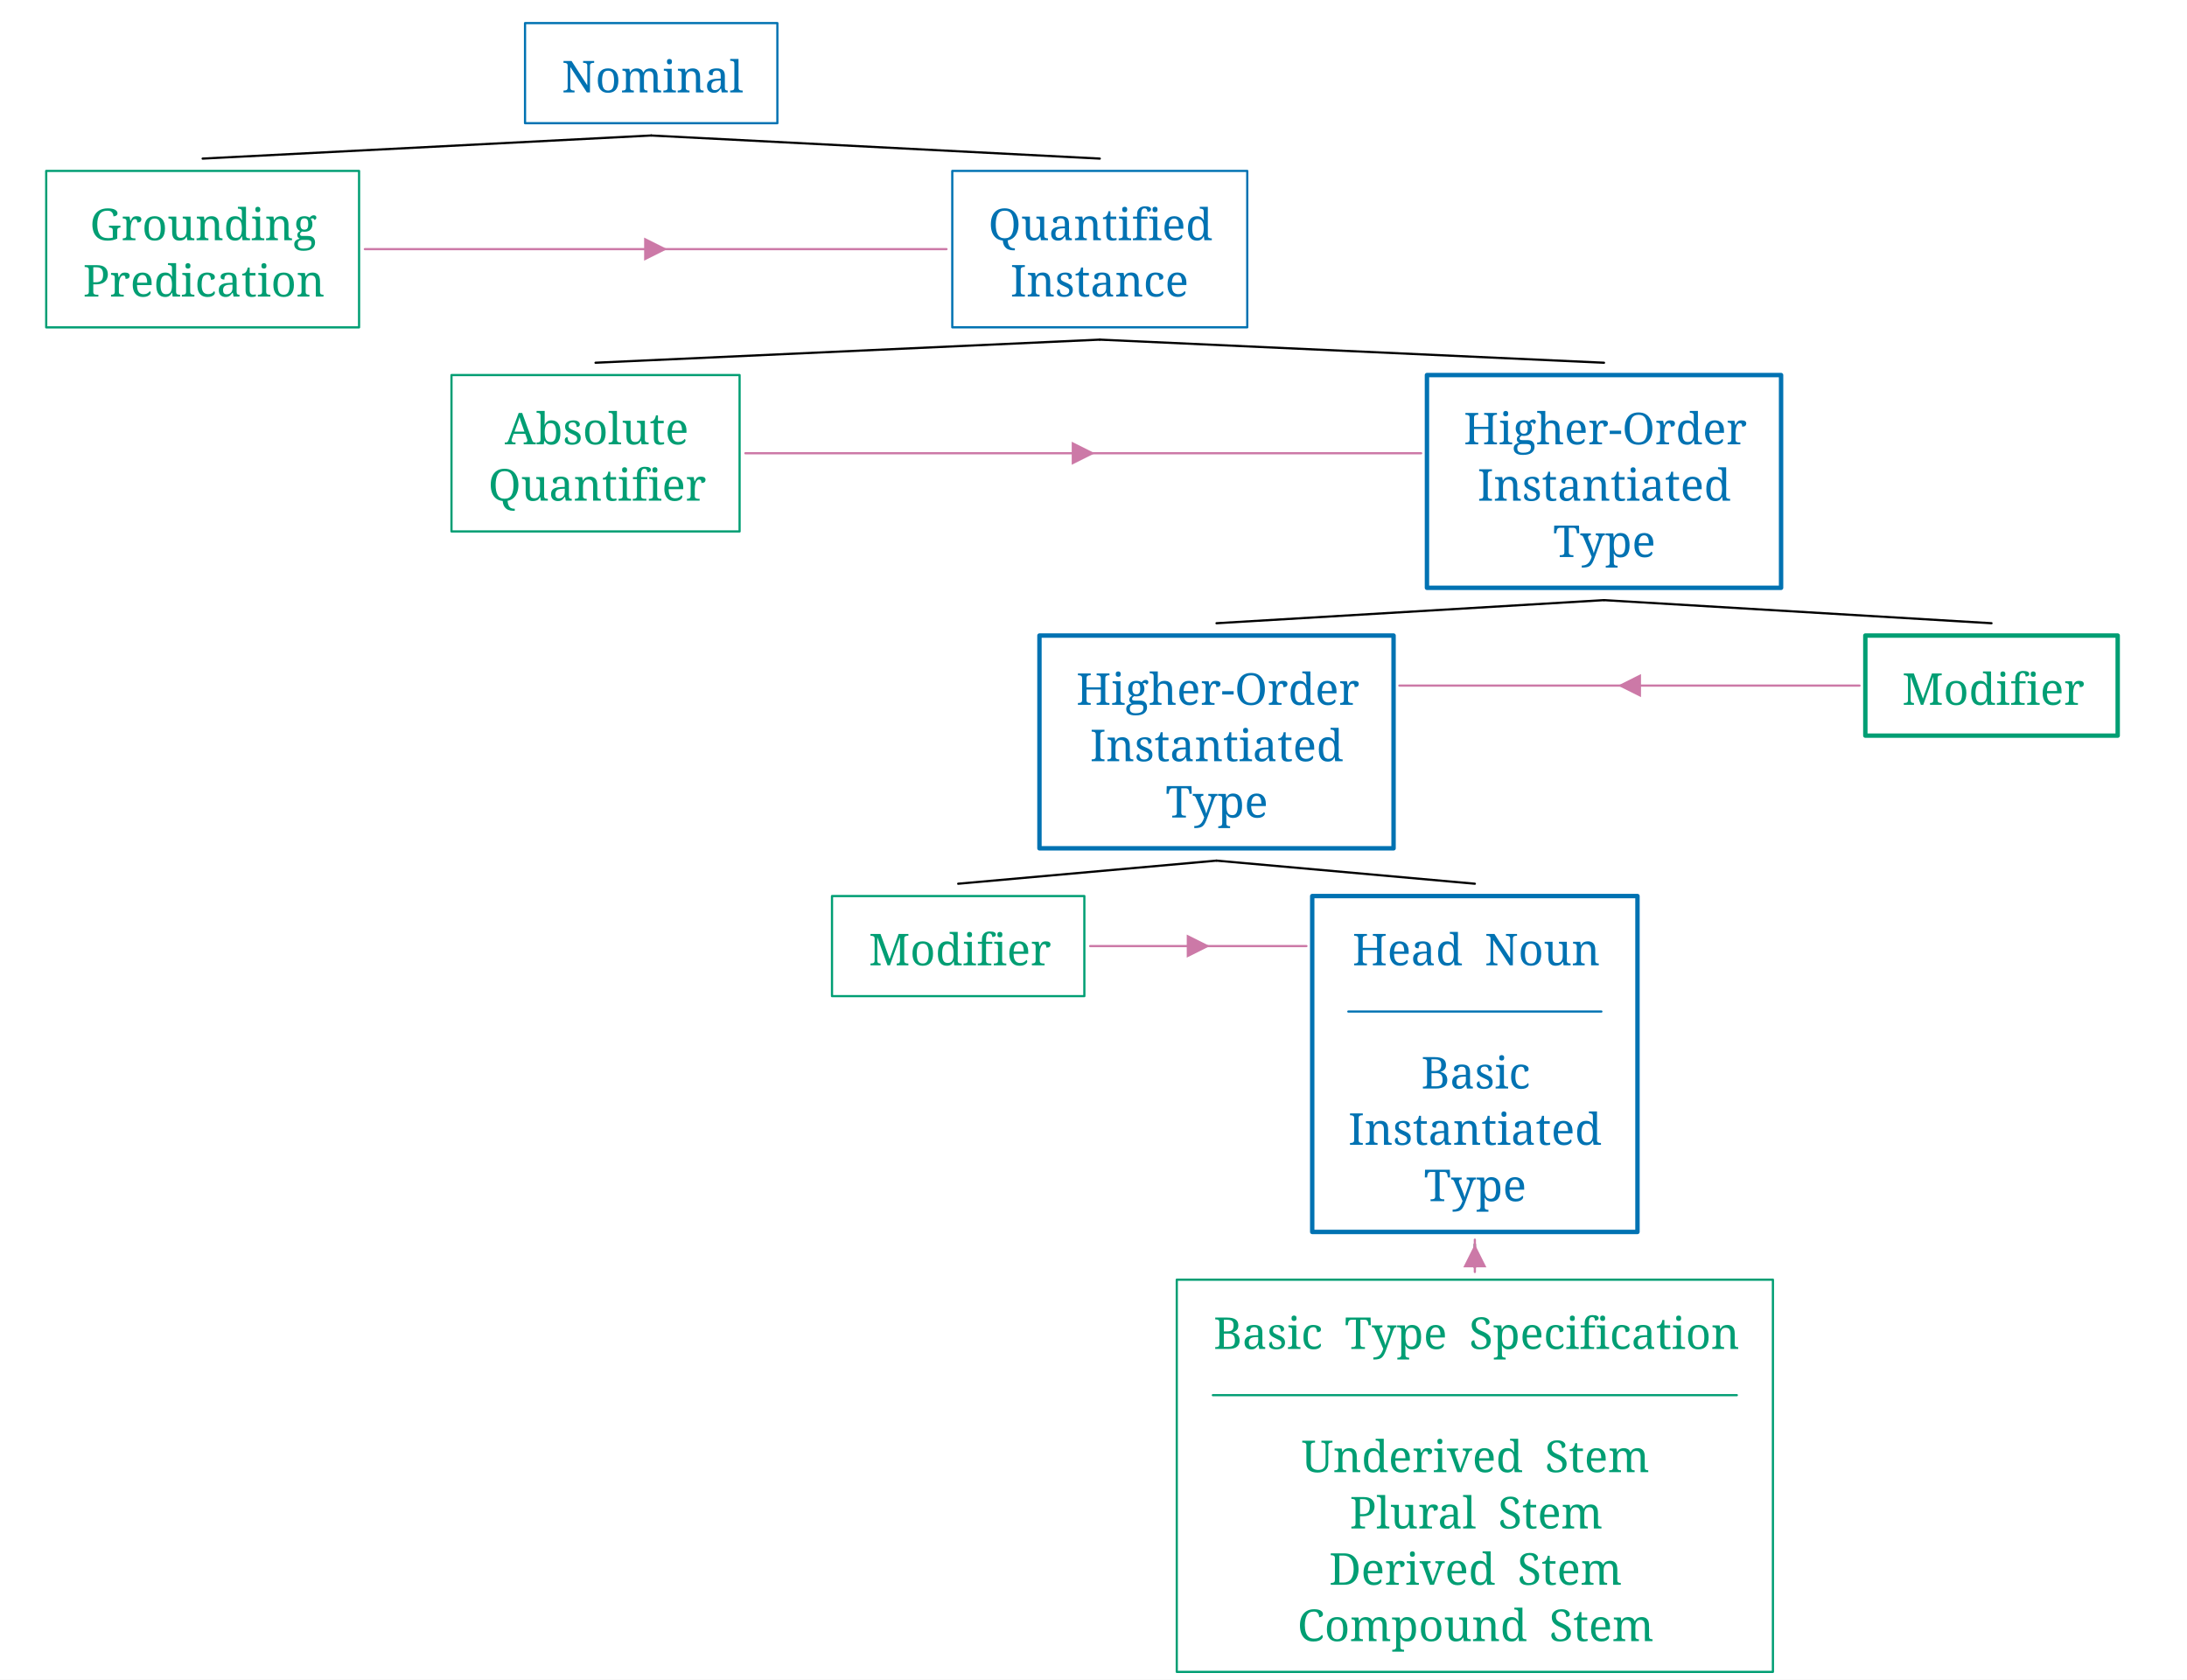
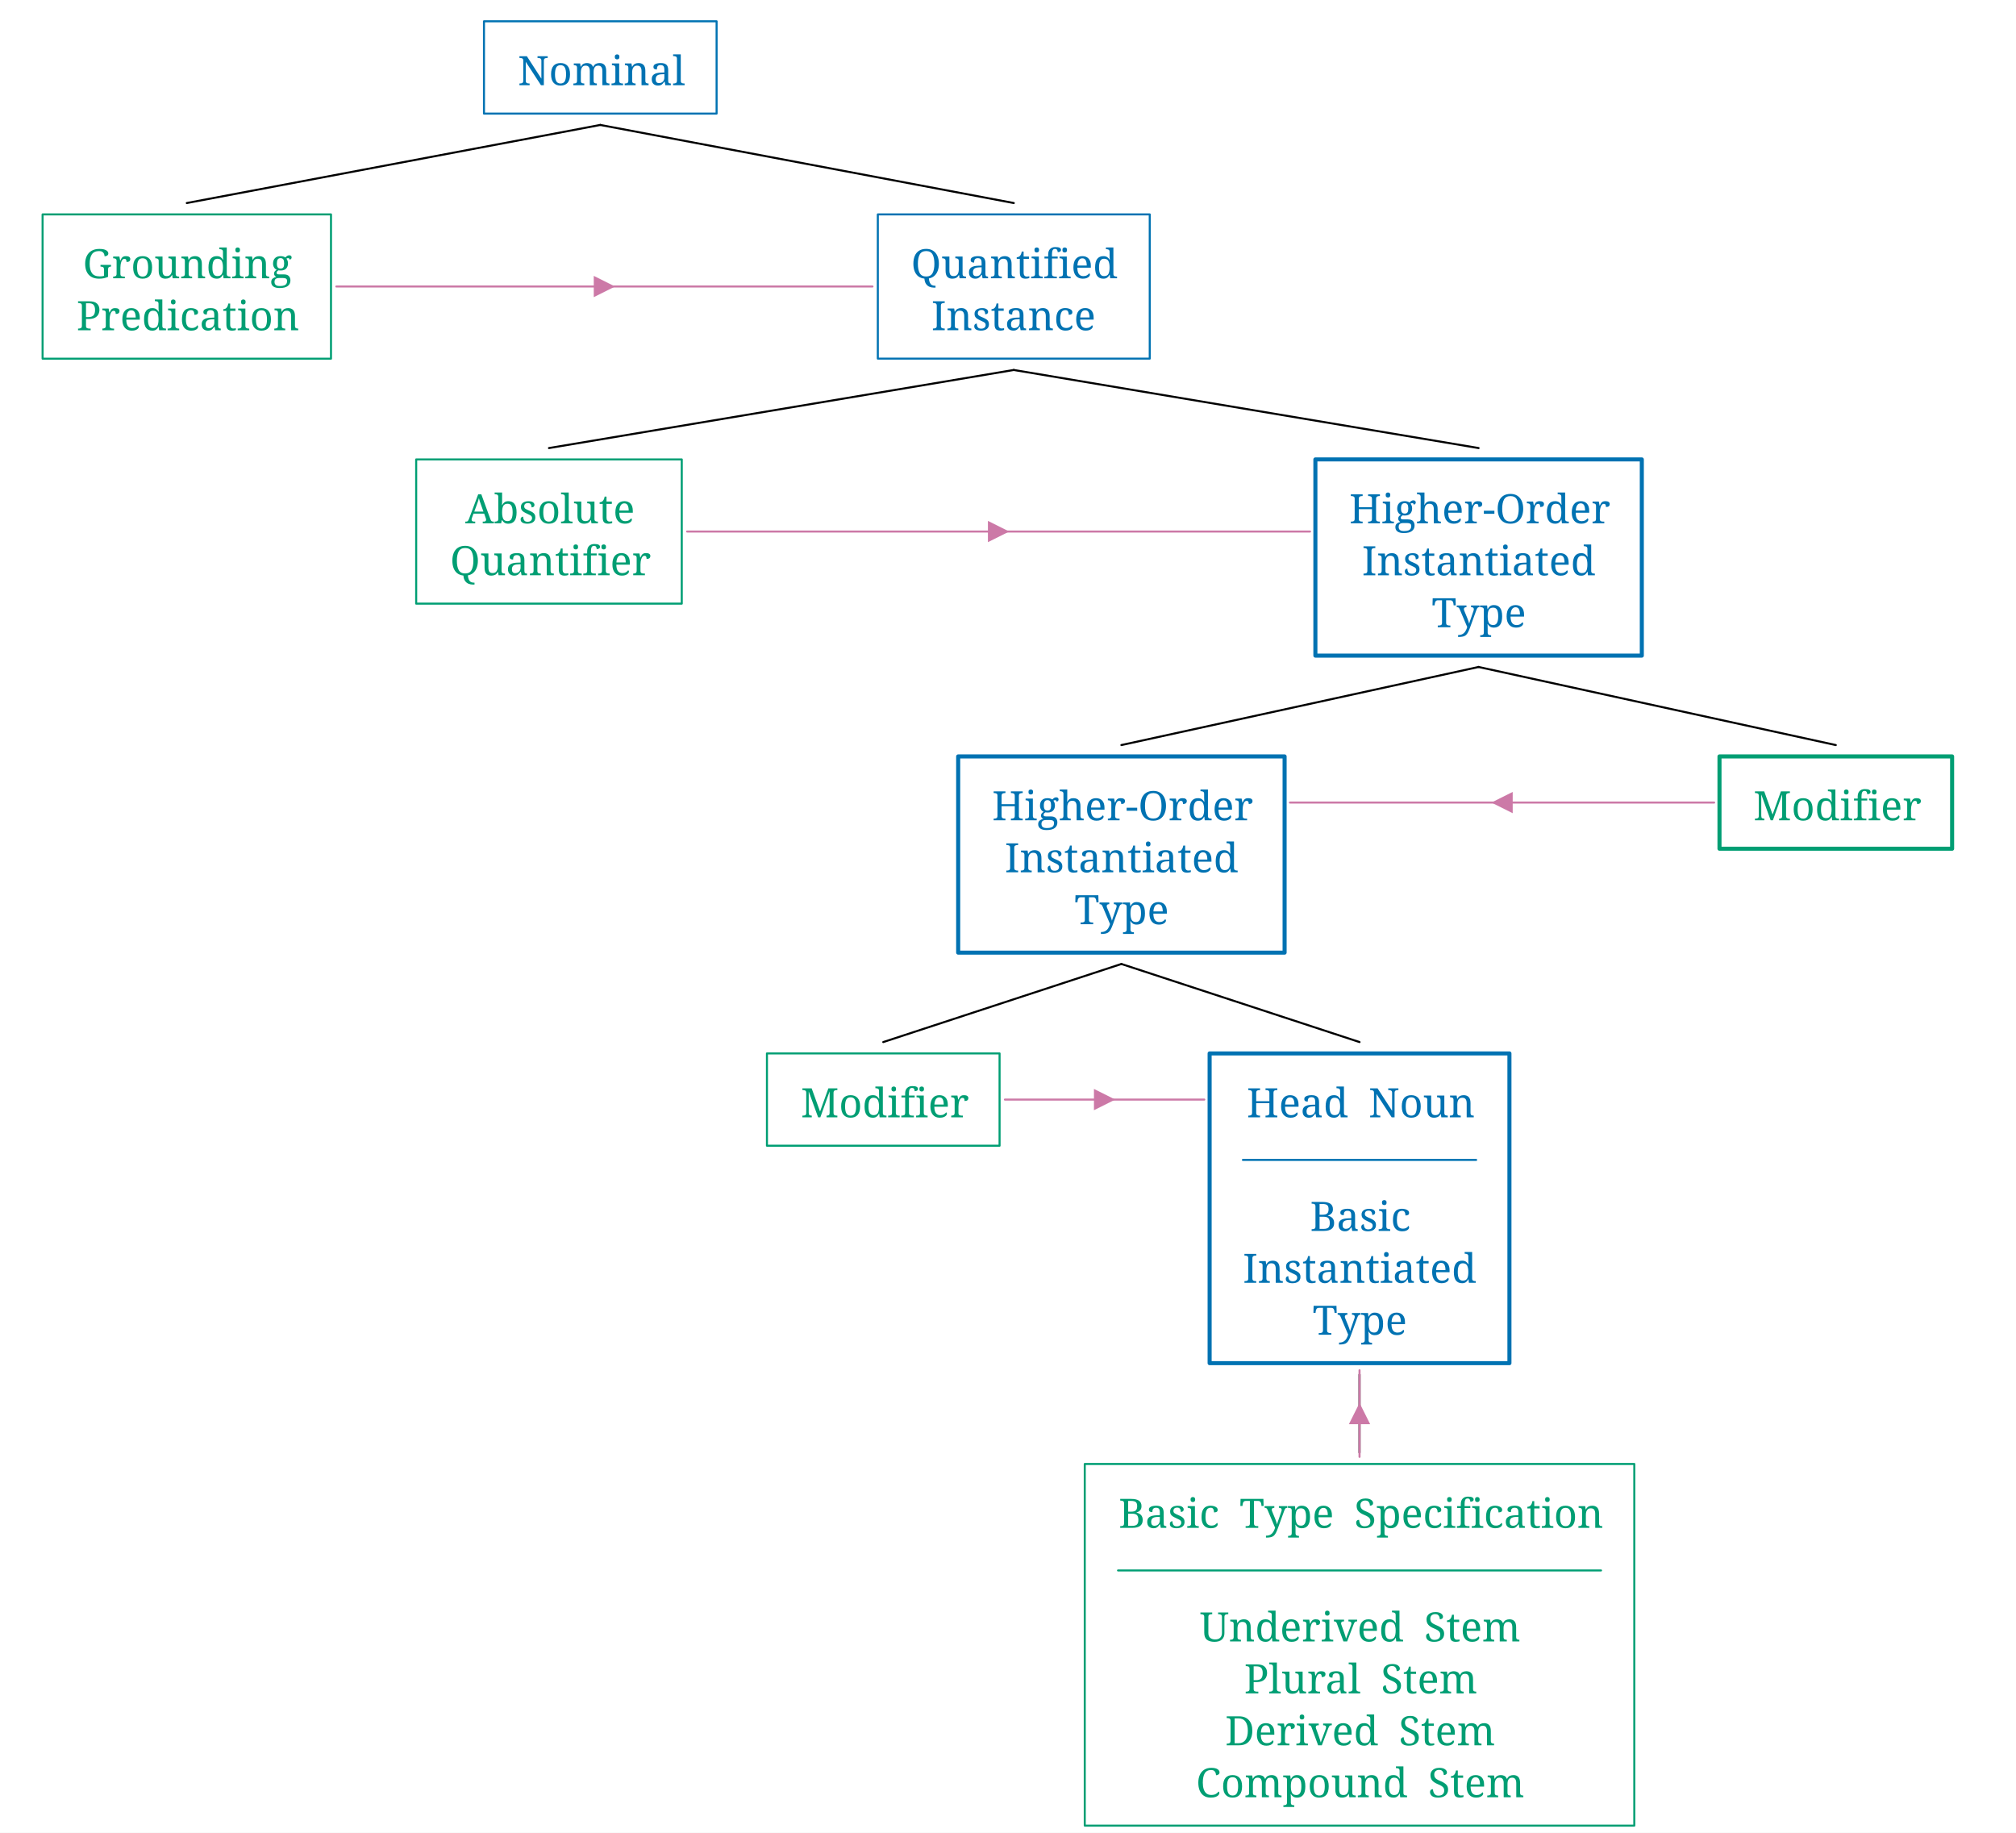
- <svg xmlns="http://www.w3.org/2000/svg" width="1590.3" height="1221.68" viewBox="-16.8, 0, 1590.3, 1221.68" version="1.1">
+ <svg xmlns="http://www.w3.org/2000/svg" width="1590.3" height="1445.68" viewBox="-16.8, 0, 1590.3, 1445.68" version="1.1">
  <defs>
    <marker id="arrow" markerUnits="userSpaceOnUse" viewBox="0 0 10 10" refX="10" refY="5" markerWidth="16.8" markerHeight="16.8" orient="auto">
      <path d="M 0 0 L 10 5 L 0 10" fill="#CC79A7" />
    </marker>
    <marker id="arrowStart" markerUnits="userSpaceOnUse" viewBox="0 0 10 10" refX="0" refY="5" markerWidth="16.8" markerHeight="16.8" orient="auto">
      <path d="M 10 0 L 0 5 L 10 10" fill="#CC79A7" />
    </marker>
    <marker id="arrowBackward" markerUnits="userSpaceOnUse" viewBox="0 0 10 10" refX="5" refY="5" markerWidth="16.8" markerHeight="16.8" orient="auto">
      <path d="M 0 0 L 10 5 L 0 10 z" fill="#CC79A7" />
    </marker>
    <marker id="arrowForward" markerUnits="userSpaceOnUse" viewBox="0 0 10 10" refX="5" refY="5" markerWidth="16.8" markerHeight="16.8" orient="auto">
      <path d="M 10 0 L 0 5 L 10 10 z" fill="#CC79A7" />
    </marker>
    <marker id="arrowBothways" markerUnits="userSpaceOnUse" viewBox="0 0 30 10" refX="15" refY="5" markerWidth="50.4" markerHeight="16.8" orient="auto">
      <path d="M 0 5 L 10 0 L 10 5 L 20 5 L 20 0 L 30 5 L 20 10 L 20 5 L 10 5 L 10 10 z" fill="#CC79A7" />
    </marker>
    <pattern id="hatchBlack" x="10" y="10" width="10.0" height="10.0" patternUnits="userSpaceOnUse" patternTransform="rotate(45)">
      <line x1="0" y="0" x2="0" y2="10.0" stroke="black" stroke-width="4.0" />
    </pattern>
    <pattern id="hatchForNode" x="10" y="10" width="10.0" height="10.0" patternUnits="userSpaceOnUse" patternTransform="rotate(45)">
      <line x1="0" y="0" x2="0" y2="10.0" stroke="#0072B2" stroke-width="4.0" />
    </pattern>
    <pattern id="hatchForLeaf" x="10" y="10" width="10.0" height="10.0" patternUnits="userSpaceOnUse" patternTransform="rotate(45)">
      <line x1="0" y="0" x2="0" y2="10.0" stroke="#009E73" stroke-width="4.0" />
    </pattern>
  </defs>
-   <rect x="-16.8" y="0" width="1590.3" height="1221.68" stroke="none" fill="white" />
+   <rect x="-16.8" y="0" width="1590.3" height="1445.68" stroke="none" fill="white" />
  <text white-space="pre" alignment-baseline="text-top" style="fill: #0072B2; stroke-width: 0; font-size: 32px;" x="391.231" y="67.2">
    <tspan x="391.731" y="67.2" style="" text-decoration="" font-family="'Noto Serif', 'Noto Serif JP', 'Noto Serif CJK JP', 'Noto Naskh Arabic', 'Noto Sans Arabic', 'Noto Serif Hebrew', 'Noto Serif Devanagari', 'Noto Serif Thai', 'Noto Serif Khmer', 'DejaVu Serif', 'Noto Sans Math', serif">Nominal</tspan>
  </text>
-   <text white-space="pre" alignment-baseline="text-top" style="fill: #009E73; stroke-width: 0; font-size: 32px;" x="43.05" y="174.72">
-     <tspan x="48.55" y="174.72" style="" text-decoration="" font-family="'Noto Serif', 'Noto Serif JP', 'Noto Serif CJK JP', 'Noto Naskh Arabic', 'Noto Sans Arabic', 'Noto Serif Hebrew', 'Noto Serif Devanagari', 'Noto Serif Thai', 'Noto Serif Khmer', 'DejaVu Serif', 'Noto Sans Math', serif">Grounding</tspan>
-     <tspan x="43.55" y="215.72" style="" text-decoration="" font-family="'Noto Serif', 'Noto Serif JP', 'Noto Serif CJK JP', 'Noto Naskh Arabic', 'Noto Sans Arabic', 'Noto Serif Hebrew', 'Noto Serif Devanagari', 'Noto Serif Thai', 'Noto Serif Khmer', 'DejaVu Serif', 'Noto Sans Math', serif">Predication</tspan>
+   <text white-space="pre" alignment-baseline="text-top" style="fill: #009E73; stroke-width: 0; font-size: 32px;" x="43.05" y="219.52">
+     <tspan x="48.55" y="219.52" style="" text-decoration="" font-family="'Noto Serif', 'Noto Serif JP', 'Noto Serif CJK JP', 'Noto Naskh Arabic', 'Noto Sans Arabic', 'Noto Serif Hebrew', 'Noto Serif Devanagari', 'Noto Serif Thai', 'Noto Serif Khmer', 'DejaVu Serif', 'Noto Sans Math', serif">Grounding</tspan>
+     <tspan x="43.55" y="260.52" style="" text-decoration="" font-family="'Noto Serif', 'Noto Serif JP', 'Noto Serif CJK JP', 'Noto Naskh Arabic', 'Noto Sans Arabic', 'Noto Serif Hebrew', 'Noto Serif Devanagari', 'Noto Serif Thai', 'Noto Serif Khmer', 'DejaVu Serif', 'Noto Sans Math', serif">Predication</tspan>
  </text>
-   <text white-space="pre" alignment-baseline="text-top" style="fill: #0072B2; stroke-width: 0; font-size: 32px;" x="701.912" y="174.72">
-     <tspan x="701.912" y="174.72" style="" text-decoration="" font-family="'Noto Serif', 'Noto Serif JP', 'Noto Serif CJK JP', 'Noto Naskh Arabic', 'Noto Sans Arabic', 'Noto Serif Hebrew', 'Noto Serif Devanagari', 'Noto Serif Thai', 'Noto Serif Khmer', 'DejaVu Serif', 'Noto Sans Math', serif">Quantified</tspan>
-     <tspan x="717.912" y="215.68" style="" text-decoration="" font-family="'Noto Serif', 'Noto Serif JP', 'Noto Serif CJK JP', 'Noto Naskh Arabic', 'Noto Sans Arabic', 'Noto Serif Hebrew', 'Noto Serif Devanagari', 'Noto Serif Thai', 'Noto Serif Khmer', 'DejaVu Serif', 'Noto Sans Math', serif">Instance</tspan>
+   <text white-space="pre" alignment-baseline="text-top" style="fill: #0072B2; stroke-width: 0; font-size: 32px;" x="701.912" y="219.52">
+     <tspan x="701.912" y="219.52" style="" text-decoration="" font-family="'Noto Serif', 'Noto Serif JP', 'Noto Serif CJK JP', 'Noto Naskh Arabic', 'Noto Sans Arabic', 'Noto Serif Hebrew', 'Noto Serif Devanagari', 'Noto Serif Thai', 'Noto Serif Khmer', 'DejaVu Serif', 'Noto Sans Math', serif">Quantified</tspan>
+     <tspan x="717.912" y="260.48" style="" text-decoration="" font-family="'Noto Serif', 'Noto Serif JP', 'Noto Serif CJK JP', 'Noto Naskh Arabic', 'Noto Sans Arabic', 'Noto Serif Hebrew', 'Noto Serif Devanagari', 'Noto Serif Thai', 'Noto Serif Khmer', 'DejaVu Serif', 'Noto Sans Math', serif">Instance</tspan>
  </text>
-   <text white-space="pre" alignment-baseline="text-top" style="fill: #009E73; stroke-width: 0; font-size: 32px;" x="337.75" y="323.2">
-     <tspan x="350.25" y="323.2" style="" text-decoration="" font-family="'Noto Serif', 'Noto Serif JP', 'Noto Serif CJK JP', 'Noto Naskh Arabic', 'Noto Sans Arabic', 'Noto Serif Hebrew', 'Noto Serif Devanagari', 'Noto Serif Thai', 'Noto Serif Khmer', 'DejaVu Serif', 'Noto Sans Math', serif">Absolute</tspan>
-     <tspan x="338.25" y="364.16" style="" text-decoration="" font-family="'Noto Serif', 'Noto Serif JP', 'Noto Serif CJK JP', 'Noto Naskh Arabic', 'Noto Sans Arabic', 'Noto Serif Hebrew', 'Noto Serif Devanagari', 'Noto Serif Thai', 'Noto Serif Khmer', 'DejaVu Serif', 'Noto Sans Math', serif">Quantifier</tspan>
+   <text white-space="pre" alignment-baseline="text-top" style="fill: #009E73; stroke-width: 0; font-size: 32px;" x="337.75" y="412.8">
+     <tspan x="350.25" y="412.8" style="" text-decoration="" font-family="'Noto Serif', 'Noto Serif JP', 'Noto Serif CJK JP', 'Noto Naskh Arabic', 'Noto Sans Arabic', 'Noto Serif Hebrew', 'Noto Serif Devanagari', 'Noto Serif Thai', 'Noto Serif Khmer', 'DejaVu Serif', 'Noto Sans Math', serif">Absolute</tspan>
+     <tspan x="338.25" y="453.76" style="" text-decoration="" font-family="'Noto Serif', 'Noto Serif JP', 'Noto Serif CJK JP', 'Noto Naskh Arabic', 'Noto Sans Arabic', 'Noto Serif Hebrew', 'Noto Serif Devanagari', 'Noto Serif Thai', 'Noto Serif Khmer', 'DejaVu Serif', 'Noto Sans Math', serif">Quantifier</tspan>
  </text>
-   <text white-space="pre" alignment-baseline="text-top" style="fill: #0072B2; stroke-width: 0; font-size: 32px;" x="1047.075" y="323.2">
-     <tspan x="1047.575" y="323.2" style="" text-decoration="" font-family="'Noto Serif', 'Noto Serif JP', 'Noto Serif CJK JP', 'Noto Naskh Arabic', 'Noto Sans Arabic', 'Noto Serif Hebrew', 'Noto Serif Devanagari', 'Noto Serif Thai', 'Noto Serif Khmer', 'DejaVu Serif', 'Noto Sans Math', serif">Higher-Order</tspan>
-     <tspan x="1057.575" y="364.2" style="" text-decoration="" font-family="'Noto Serif', 'Noto Serif JP', 'Noto Serif CJK JP', 'Noto Naskh Arabic', 'Noto Sans Arabic', 'Noto Serif Hebrew', 'Noto Serif Devanagari', 'Noto Serif Thai', 'Noto Serif Khmer', 'DejaVu Serif', 'Noto Sans Math', serif">Instantiated</tspan>
-     <tspan x="1112.575" y="405.16" style="" text-decoration="" font-family="'Noto Serif', 'Noto Serif JP', 'Noto Serif CJK JP', 'Noto Naskh Arabic', 'Noto Sans Arabic', 'Noto Serif Hebrew', 'Noto Serif Devanagari', 'Noto Serif Thai', 'Noto Serif Khmer', 'DejaVu Serif', 'Noto Sans Math', serif">Type</tspan>
+   <text white-space="pre" alignment-baseline="text-top" style="fill: #0072B2; stroke-width: 0; font-size: 32px;" x="1047.075" y="412.8">
+     <tspan x="1047.575" y="412.8" style="" text-decoration="" font-family="'Noto Serif', 'Noto Serif JP', 'Noto Serif CJK JP', 'Noto Naskh Arabic', 'Noto Sans Arabic', 'Noto Serif Hebrew', 'Noto Serif Devanagari', 'Noto Serif Thai', 'Noto Serif Khmer', 'DejaVu Serif', 'Noto Sans Math', serif">Higher-Order</tspan>
+     <tspan x="1057.575" y="453.8" style="" text-decoration="" font-family="'Noto Serif', 'Noto Serif JP', 'Noto Serif CJK JP', 'Noto Naskh Arabic', 'Noto Sans Arabic', 'Noto Serif Hebrew', 'Noto Serif Devanagari', 'Noto Serif Thai', 'Noto Serif Khmer', 'DejaVu Serif', 'Noto Sans Math', serif">Instantiated</tspan>
+     <tspan x="1112.575" y="494.76" style="" text-decoration="" font-family="'Noto Serif', 'Noto Serif JP', 'Noto Serif CJK JP', 'Noto Naskh Arabic', 'Noto Sans Arabic', 'Noto Serif Hebrew', 'Noto Serif Devanagari', 'Noto Serif Thai', 'Noto Serif Khmer', 'DejaVu Serif', 'Noto Sans Math', serif">Type</tspan>
  </text>
-   <text white-space="pre" alignment-baseline="text-top" style="fill: #0072B2; stroke-width: 0; font-size: 32px;" x="765.3" y="512.68">
-     <tspan x="765.8" y="512.68" style="" text-decoration="" font-family="'Noto Serif', 'Noto Serif JP', 'Noto Serif CJK JP', 'Noto Naskh Arabic', 'Noto Sans Arabic', 'Noto Serif Hebrew', 'Noto Serif Devanagari', 'Noto Serif Thai', 'Noto Serif Khmer', 'DejaVu Serif', 'Noto Sans Math', serif">Higher-Order</tspan>
-     <tspan x="775.8" y="553.68" style="" text-decoration="" font-family="'Noto Serif', 'Noto Serif JP', 'Noto Serif CJK JP', 'Noto Naskh Arabic', 'Noto Sans Arabic', 'Noto Serif Hebrew', 'Noto Serif Devanagari', 'Noto Serif Thai', 'Noto Serif Khmer', 'DejaVu Serif', 'Noto Sans Math', serif">Instantiated</tspan>
-     <tspan x="830.8" y="594.64" style="" text-decoration="" font-family="'Noto Serif', 'Noto Serif JP', 'Noto Serif CJK JP', 'Noto Naskh Arabic', 'Noto Sans Arabic', 'Noto Serif Hebrew', 'Noto Serif Devanagari', 'Noto Serif Thai', 'Noto Serif Khmer', 'DejaVu Serif', 'Noto Sans Math', serif">Type</tspan>
+   <text white-space="pre" alignment-baseline="text-top" style="fill: #0072B2; stroke-width: 0; font-size: 32px;" x="765.3" y="647.08">
+     <tspan x="765.8" y="647.08" style="" text-decoration="" font-family="'Noto Serif', 'Noto Serif JP', 'Noto Serif CJK JP', 'Noto Naskh Arabic', 'Noto Sans Arabic', 'Noto Serif Hebrew', 'Noto Serif Devanagari', 'Noto Serif Thai', 'Noto Serif Khmer', 'DejaVu Serif', 'Noto Sans Math', serif">Higher-Order</tspan>
+     <tspan x="775.8" y="688.08" style="" text-decoration="" font-family="'Noto Serif', 'Noto Serif JP', 'Noto Serif CJK JP', 'Noto Naskh Arabic', 'Noto Sans Arabic', 'Noto Serif Hebrew', 'Noto Serif Devanagari', 'Noto Serif Thai', 'Noto Serif Khmer', 'DejaVu Serif', 'Noto Sans Math', serif">Instantiated</tspan>
+     <tspan x="830.8" y="729.04" style="" text-decoration="" font-family="'Noto Serif', 'Noto Serif JP', 'Noto Serif CJK JP', 'Noto Naskh Arabic', 'Noto Sans Arabic', 'Noto Serif Hebrew', 'Noto Serif Devanagari', 'Noto Serif Thai', 'Noto Serif Khmer', 'DejaVu Serif', 'Noto Sans Math', serif">Type</tspan>
  </text>
-   <text white-space="pre" alignment-baseline="text-top" style="fill: #009E73; stroke-width: 0; font-size: 32px;" x="614.45" y="702.16">
-     <tspan x="614.95" y="702.16" style="" text-decoration="" font-family="'Noto Serif', 'Noto Serif JP', 'Noto Serif CJK JP', 'Noto Naskh Arabic', 'Noto Sans Arabic', 'Noto Serif Hebrew', 'Noto Serif Devanagari', 'Noto Serif Thai', 'Noto Serif Khmer', 'DejaVu Serif', 'Noto Sans Math', serif">Modifier</tspan>
+   <text white-space="pre" alignment-baseline="text-top" style="fill: #009E73; stroke-width: 0; font-size: 32px;" x="614.45" y="881.36">
+     <tspan x="614.95" y="881.36" style="" text-decoration="" font-family="'Noto Serif', 'Noto Serif JP', 'Noto Serif CJK JP', 'Noto Naskh Arabic', 'Noto Sans Arabic', 'Noto Serif Hebrew', 'Noto Serif Devanagari', 'Noto Serif Thai', 'Noto Serif Khmer', 'DejaVu Serif', 'Noto Sans Math', serif">Modifier</tspan>
  </text>
-   <text white-space="pre" alignment-baseline="text-top" style="fill: #0072B2; stroke-width: 0; font-size: 32px;" x="963.65" y="702.16">
-     <tspan x="966.65" y="702.16" style="" text-decoration="" font-family="'Noto Serif', 'Noto Serif JP', 'Noto Serif CJK JP', 'Noto Naskh Arabic', 'Noto Sans Arabic', 'Noto Serif Hebrew', 'Noto Serif Devanagari', 'Noto Serif Thai', 'Noto Serif Khmer', 'DejaVu Serif', 'Noto Sans Math', serif">Head<tspan style="fill:none;">￭</tspan>Noun</tspan>
-     <tspan x="1016.65" y="791.76" style="" text-decoration="" font-family="'Noto Serif', 'Noto Serif JP', 'Noto Serif CJK JP', 'Noto Naskh Arabic', 'Noto Sans Arabic', 'Noto Serif Hebrew', 'Noto Serif Devanagari', 'Noto Serif Thai', 'Noto Serif Khmer', 'DejaVu Serif', 'Noto Sans Math', serif">Basic</tspan>
-     <tspan x="963.65" y="832.72" style="" text-decoration="" font-family="'Noto Serif', 'Noto Serif JP', 'Noto Serif CJK JP', 'Noto Naskh Arabic', 'Noto Sans Arabic', 'Noto Serif Hebrew', 'Noto Serif Devanagari', 'Noto Serif Thai', 'Noto Serif Khmer', 'DejaVu Serif', 'Noto Sans Math', serif">Instantiated</tspan>
-     <tspan x="1018.65" y="873.68" style="" text-decoration="" font-family="'Noto Serif', 'Noto Serif JP', 'Noto Serif CJK JP', 'Noto Naskh Arabic', 'Noto Sans Arabic', 'Noto Serif Hebrew', 'Noto Serif Devanagari', 'Noto Serif Thai', 'Noto Serif Khmer', 'DejaVu Serif', 'Noto Sans Math', serif">Type</tspan>
+   <text white-space="pre" alignment-baseline="text-top" style="fill: #0072B2; stroke-width: 0; font-size: 32px;" x="963.65" y="881.36">
+     <tspan x="966.65" y="881.36" style="" text-decoration="" font-family="'Noto Serif', 'Noto Serif JP', 'Noto Serif CJK JP', 'Noto Naskh Arabic', 'Noto Sans Arabic', 'Noto Serif Hebrew', 'Noto Serif Devanagari', 'Noto Serif Thai', 'Noto Serif Khmer', 'DejaVu Serif', 'Noto Sans Math', serif">Head<tspan style="fill:none;">￭</tspan>Noun</tspan>
+     <tspan x="1016.65" y="970.96" style="" text-decoration="" font-family="'Noto Serif', 'Noto Serif JP', 'Noto Serif CJK JP', 'Noto Naskh Arabic', 'Noto Sans Arabic', 'Noto Serif Hebrew', 'Noto Serif Devanagari', 'Noto Serif Thai', 'Noto Serif Khmer', 'DejaVu Serif', 'Noto Sans Math', serif">Basic</tspan>
+     <tspan x="963.65" y="1011.92" style="" text-decoration="" font-family="'Noto Serif', 'Noto Serif JP', 'Noto Serif CJK JP', 'Noto Naskh Arabic', 'Noto Sans Arabic', 'Noto Serif Hebrew', 'Noto Serif Devanagari', 'Noto Serif Thai', 'Noto Serif Khmer', 'DejaVu Serif', 'Noto Sans Math', serif">Instantiated</tspan>
+     <tspan x="1018.65" y="1052.88" style="" text-decoration="" font-family="'Noto Serif', 'Noto Serif JP', 'Noto Serif CJK JP', 'Noto Naskh Arabic', 'Noto Sans Arabic', 'Noto Serif Hebrew', 'Noto Serif Devanagari', 'Noto Serif Thai', 'Noto Serif Khmer', 'DejaVu Serif', 'Noto Sans Math', serif">Type</tspan>
  </text>
-   <text white-space="pre" alignment-baseline="text-top" style="fill: #009E73; stroke-width: 0; font-size: 32px;" x="865.15" y="981.2">
-     <tspan x="865.65" y="981.2" style="" text-decoration="" font-family="'Noto Serif', 'Noto Serif JP', 'Noto Serif CJK JP', 'Noto Naskh Arabic', 'Noto Sans Arabic', 'Noto Serif Hebrew', 'Noto Serif Devanagari', 'Noto Serif Thai', 'Noto Serif Khmer', 'DejaVu Serif', 'Noto Sans Math', serif">Basic<tspan style="fill:none;">￭</tspan>Type<tspan style="fill:none;">￭</tspan>Specification</tspan>
-     <tspan x="929.65" y="1070.8" style="" text-decoration="" font-family="'Noto Serif', 'Noto Serif JP', 'Noto Serif CJK JP', 'Noto Naskh Arabic', 'Noto Sans Arabic', 'Noto Serif Hebrew', 'Noto Serif Devanagari', 'Noto Serif Thai', 'Noto Serif Khmer', 'DejaVu Serif', 'Noto Sans Math', serif">Underived<tspan style="fill:none;">￭</tspan>Stem</tspan>
-     <tspan x="964.65" y="1111.76" style="" text-decoration="" font-family="'Noto Serif', 'Noto Serif JP', 'Noto Serif CJK JP', 'Noto Naskh Arabic', 'Noto Sans Arabic', 'Noto Serif Hebrew', 'Noto Serif Devanagari', 'Noto Serif Thai', 'Noto Serif Khmer', 'DejaVu Serif', 'Noto Sans Math', serif">Plural<tspan style="fill:none;">￭</tspan>Stem</tspan>
-     <tspan x="949.65" y="1152.72" style="" text-decoration="" font-family="'Noto Serif', 'Noto Serif JP', 'Noto Serif CJK JP', 'Noto Naskh Arabic', 'Noto Sans Arabic', 'Noto Serif Hebrew', 'Noto Serif Devanagari', 'Noto Serif Thai', 'Noto Serif Khmer', 'DejaVu Serif', 'Noto Sans Math', serif">Derived<tspan style="fill:none;">￭</tspan>Stem</tspan>
-     <tspan x="926.65" y="1193.68" style="" text-decoration="" font-family="'Noto Serif', 'Noto Serif JP', 'Noto Serif CJK JP', 'Noto Naskh Arabic', 'Noto Sans Arabic', 'Noto Serif Hebrew', 'Noto Serif Devanagari', 'Noto Serif Thai', 'Noto Serif Khmer', 'DejaVu Serif', 'Noto Sans Math', serif">Compound<tspan style="fill:none;">￭</tspan>Stem</tspan>
+   <text white-space="pre" alignment-baseline="text-top" style="fill: #009E73; stroke-width: 0; font-size: 32px;" x="865.15" y="1205.2">
+     <tspan x="865.65" y="1205.2" style="" text-decoration="" font-family="'Noto Serif', 'Noto Serif JP', 'Noto Serif CJK JP', 'Noto Naskh Arabic', 'Noto Sans Arabic', 'Noto Serif Hebrew', 'Noto Serif Devanagari', 'Noto Serif Thai', 'Noto Serif Khmer', 'DejaVu Serif', 'Noto Sans Math', serif">Basic<tspan style="fill:none;">￭</tspan>Type<tspan style="fill:none;">￭</tspan>Specification</tspan>
+     <tspan x="929.65" y="1294.8" style="" text-decoration="" font-family="'Noto Serif', 'Noto Serif JP', 'Noto Serif CJK JP', 'Noto Naskh Arabic', 'Noto Sans Arabic', 'Noto Serif Hebrew', 'Noto Serif Devanagari', 'Noto Serif Thai', 'Noto Serif Khmer', 'DejaVu Serif', 'Noto Sans Math', serif">Underived<tspan style="fill:none;">￭</tspan>Stem</tspan>
+     <tspan x="964.65" y="1335.76" style="" text-decoration="" font-family="'Noto Serif', 'Noto Serif JP', 'Noto Serif CJK JP', 'Noto Naskh Arabic', 'Noto Sans Arabic', 'Noto Serif Hebrew', 'Noto Serif Devanagari', 'Noto Serif Thai', 'Noto Serif Khmer', 'DejaVu Serif', 'Noto Sans Math', serif">Plural<tspan style="fill:none;">￭</tspan>Stem</tspan>
+     <tspan x="949.65" y="1376.72" style="" text-decoration="" font-family="'Noto Serif', 'Noto Serif JP', 'Noto Serif CJK JP', 'Noto Naskh Arabic', 'Noto Sans Arabic', 'Noto Serif Hebrew', 'Noto Serif Devanagari', 'Noto Serif Thai', 'Noto Serif Khmer', 'DejaVu Serif', 'Noto Sans Math', serif">Derived<tspan style="fill:none;">￭</tspan>Stem</tspan>
+     <tspan x="926.65" y="1417.68" style="" text-decoration="" font-family="'Noto Serif', 'Noto Serif JP', 'Noto Serif CJK JP', 'Noto Naskh Arabic', 'Noto Sans Arabic', 'Noto Serif Hebrew', 'Noto Serif Devanagari', 'Noto Serif Thai', 'Noto Serif Khmer', 'DejaVu Serif', 'Noto Sans Math', serif">Compound<tspan style="fill:none;">￭</tspan>Stem</tspan>
  </text>
-   <text white-space="pre" alignment-baseline="text-top" style="fill: #009E73; stroke-width: 0; font-size: 32px;" x="1365.85" y="512.68">
-     <tspan x="1366.35" y="512.68" style="" text-decoration="" font-family="'Noto Serif', 'Noto Serif JP', 'Noto Serif CJK JP', 'Noto Naskh Arabic', 'Noto Sans Arabic', 'Noto Serif Hebrew', 'Noto Serif Devanagari', 'Noto Serif Thai', 'Noto Serif Khmer', 'DejaVu Serif', 'Noto Sans Math', serif">Modifier</tspan>
+   <text white-space="pre" alignment-baseline="text-top" style="fill: #009E73; stroke-width: 0; font-size: 32px;" x="1365.85" y="647.08">
+     <tspan x="1366.35" y="647.08" style="" text-decoration="" font-family="'Noto Serif', 'Noto Serif JP', 'Noto Serif CJK JP', 'Noto Naskh Arabic', 'Noto Sans Arabic', 'Noto Serif Hebrew', 'Noto Serif Devanagari', 'Noto Serif Thai', 'Noto Serif Khmer', 'DejaVu Serif', 'Noto Sans Math', serif">Modifier</tspan>
  </text>
-   <line style="fill: none; stroke:black; stroke-width:1.6; stroke-linejoin:round; stroke-linecap:round;" x1="130.55" y1="115.36" x2="456.731" y2="98.56" />
-   <line style="fill: none; stroke:black; stroke-width:1.6; stroke-linejoin:round; stroke-linecap:round;" x1="782.912" y1="115.36" x2="456.731" y2="98.56" />
-   <line style="fill: none; stroke:black; stroke-width:1.6; stroke-linejoin:round; stroke-linecap:round;" x1="416.25" y1="263.84" x2="782.912" y2="247.04" />
-   <line style="fill: none; stroke:black; stroke-width:1.6; stroke-linejoin:round; stroke-linecap:round;" x1="1149.575" y1="263.84" x2="782.912" y2="247.04" />
-   <line style="fill: none; stroke:black; stroke-width:1.6; stroke-linejoin:round; stroke-linecap:round;" x1="867.8" y1="453.32" x2="1149.575" y2="436.52" />
-   <line style="fill: none; stroke:black; stroke-width:1.6; stroke-linejoin:round; stroke-linecap:round;" x1="1431.35" y1="453.32" x2="1149.575" y2="436.52" />
-   <line style="fill: none; stroke:black; stroke-width:1.6; stroke-linejoin:round; stroke-linecap:round;" x1="679.95" y1="642.8" x2="867.8" y2="626.0" />
-   <line style="fill: none; stroke:black; stroke-width:1.6; stroke-linejoin:round; stroke-linecap:round;" x1="1055.65" y1="642.8" x2="867.8" y2="626.0" />
-   <line style="fill: none; stroke:black; stroke-width:1.6; stroke-linejoin:round; stroke-linecap:round;" x1="1055.65" y1="921.84" x2="1055.65" y2="905.04" />
+   <line style="fill: none; stroke:black; stroke-width:1.6; stroke-linejoin:round; stroke-linecap:round;" x1="130.55" y1="160.16" x2="456.731" y2="98.56" />
+   <line style="fill: none; stroke:black; stroke-width:1.6; stroke-linejoin:round; stroke-linecap:round;" x1="782.912" y1="160.16" x2="456.731" y2="98.56" />
+   <line style="fill: none; stroke:black; stroke-width:1.6; stroke-linejoin:round; stroke-linecap:round;" x1="416.25" y1="353.44" x2="782.912" y2="291.84" />
+   <line style="fill: none; stroke:black; stroke-width:1.6; stroke-linejoin:round; stroke-linecap:round;" x1="1149.575" y1="353.44" x2="782.912" y2="291.84" />
+   <line style="fill: none; stroke:black; stroke-width:1.6; stroke-linejoin:round; stroke-linecap:round;" x1="867.8" y1="587.72" x2="1149.575" y2="526.12" />
+   <line style="fill: none; stroke:black; stroke-width:1.6; stroke-linejoin:round; stroke-linecap:round;" x1="1431.35" y1="587.72" x2="1149.575" y2="526.12" />
+   <line style="fill: none; stroke:black; stroke-width:1.6; stroke-linejoin:round; stroke-linecap:round;" x1="679.95" y1="822" x2="867.8" y2="760.4" />
+   <line style="fill: none; stroke:black; stroke-width:1.6; stroke-linejoin:round; stroke-linecap:round;" x1="1055.65" y1="822" x2="867.8" y2="760.4" />
+   <line style="fill: none; stroke:black; stroke-width:1.6; stroke-linejoin:round; stroke-linecap:round;" x1="1055.65" y1="1145.84" x2="1055.65" y2="1084.24" />
  <polygon style="stroke:#0072B2; stroke-width:1.6; fill:none; stroke-linejoin:round; stroke-linecap:round;" points="364.981,16.8 548.481,16.8 548.481,89.6 364.981,89.6" />
-   <polygon style="stroke:#009E73; stroke-width:1.6; fill:none; stroke-linejoin:round; stroke-linecap:round;" points="16.8,124.32 244.3,124.32 244.3,238.12 16.8,238.12" />
-   <polygon style="stroke:#0072B2; stroke-width:1.6; fill:none; stroke-linejoin:round; stroke-linecap:round;" points="675.662,124.32 890.162,124.32 890.162,238.08 675.662,238.08" />
-   <polygon style="stroke:#009E73; stroke-width:1.6; fill:none; stroke-linejoin:round; stroke-linecap:round;" points="311.5,272.8 521.0,272.8 521.0,386.56 311.5,386.56" />
-   <polygon style="stroke:#0072B2; stroke-width:3.2; fill:none; stroke-linejoin:round; stroke-linecap:round;" points="1020.825,272.8 1278.325,272.8 1278.325,427.56 1020.825,427.56" />
-   <polygon style="stroke:#0072B2; stroke-width:3.2; fill:none; stroke-linejoin:round; stroke-linecap:round;" points="739.05,462.28 996.55,462.28 996.55,617.04 739.05,617.04" />
-   <polygon style="stroke:#009E73; stroke-width:1.6; fill:none; stroke-linejoin:round; stroke-linecap:round;" points="588.2,651.76 771.7,651.76 771.7,724.56 588.2,724.56" />
-   <line style="stroke:#0072B2; fill:none; stroke-linecap:round; stroke-width:1.6; " x1="963.65" y1="735.76" x2="1147.65" y2="735.76" />
-   <polygon style="stroke:#0072B2; stroke-width:3.2; fill:none; stroke-linejoin:round; stroke-linecap:round;" points="937.4,651.76 1173.9,651.76 1173.9,896.08 937.4,896.08" />
-   <line style="stroke:#009E73; fill:none; stroke-linecap:round; stroke-width:1.6; " x1="865.15" y1="1014.8" x2="1246.15" y2="1014.8" />
-   <polygon style="stroke:#009E73; stroke-width:1.6; fill:none; stroke-linejoin:round; stroke-linecap:round;" points="838.9,930.8 1272.4,930.8 1272.4,1216.08 838.9,1216.08" />
-   <polygon style="stroke:#009E73; stroke-width:3.2; fill:none; stroke-linejoin:round; stroke-linecap:round;" points="1339.6,462.28 1523.1,462.28 1523.1,535.08 1339.6,535.08" />
-   <path d="M248.5,181.2 L459.981,181.2 L671.462, 181.2" style="fill: none; stroke: #CC79A7; stroke-width:1.6; stroke-linecap:round;" marker-mid="url(#arrowBackward)" />
-   <path d="M525.2,329.68 L770.913,329.68 L1016.625, 329.68" style="fill: none; stroke: #CC79A7; stroke-width:1.6; stroke-linecap:round;" marker-mid="url(#arrowBackward)" />
-   <path d="M1000.75,498.68 L1168.075,498.68 L1335.4, 498.68" style="fill: none; stroke: #CC79A7; stroke-width:1.6; stroke-linecap:round;" marker-mid="url(#arrowForward)" />
-   <path d="M775.9,688.16 L854.55,688.16 L933.2, 688.16" style="fill: none; stroke: #CC79A7; stroke-width:1.6; stroke-linecap:round;" marker-mid="url(#arrowBackward)" />
-   <path d="M1055.65,925.2 L1055.65,913.44 L1055.65, 901.68" style="fill: none; stroke: #CC79A7; stroke-width:1.6; stroke-linecap:round;" marker-mid="url(#arrowBackward)" />
+   <polygon style="stroke:#009E73; stroke-width:1.6; fill:none; stroke-linejoin:round; stroke-linecap:round;" points="16.8,169.12 244.3,169.12 244.3,282.92 16.8,282.92" />
+   <polygon style="stroke:#0072B2; stroke-width:1.6; fill:none; stroke-linejoin:round; stroke-linecap:round;" points="675.662,169.12 890.162,169.12 890.162,282.88 675.662,282.88" />
+   <polygon style="stroke:#009E73; stroke-width:1.6; fill:none; stroke-linejoin:round; stroke-linecap:round;" points="311.5,362.4 521.0,362.4 521.0,476.16 311.5,476.16" />
+   <polygon style="stroke:#0072B2; stroke-width:3.2; fill:none; stroke-linejoin:round; stroke-linecap:round;" points="1020.825,362.4 1278.325,362.4 1278.325,517.16 1020.825,517.16" />
+   <polygon style="stroke:#0072B2; stroke-width:3.2; fill:none; stroke-linejoin:round; stroke-linecap:round;" points="739.05,596.68 996.55,596.68 996.55,751.44 739.05,751.44" />
+   <polygon style="stroke:#009E73; stroke-width:1.6; fill:none; stroke-linejoin:round; stroke-linecap:round;" points="588.2,830.96 771.7,830.96 771.7,903.76 588.2,903.76" />
+   <line style="stroke:#0072B2; fill:none; stroke-linecap:round; stroke-width:1.6; " x1="963.65" y1="914.96" x2="1147.65" y2="914.96" />
+   <polygon style="stroke:#0072B2; stroke-width:3.2; fill:none; stroke-linejoin:round; stroke-linecap:round;" points="937.4,830.96 1173.9,830.96 1173.9,1075.28 937.4,1075.28" />
+   <line style="stroke:#009E73; fill:none; stroke-linecap:round; stroke-width:1.6; " x1="865.15" y1="1238.8" x2="1246.15" y2="1238.8" />
+   <polygon style="stroke:#009E73; stroke-width:1.6; fill:none; stroke-linejoin:round; stroke-linecap:round;" points="838.9,1154.8 1272.4,1154.8 1272.4,1440.08 838.9,1440.08" />
+   <polygon style="stroke:#009E73; stroke-width:3.2; fill:none; stroke-linejoin:round; stroke-linecap:round;" points="1339.6,596.68 1523.1,596.68 1523.1,669.48 1339.6,669.48" />
+   <path d="M248.5,226 L459.981,226 L671.462, 226" style="fill: none; stroke: #CC79A7; stroke-width:1.6; stroke-linecap:round;" marker-mid="url(#arrowBackward)" />
+   <path d="M525.2,419.28 L770.913,419.28 L1016.625, 419.28" style="fill: none; stroke: #CC79A7; stroke-width:1.6; stroke-linecap:round;" marker-mid="url(#arrowBackward)" />
+   <path d="M1000.75,633.08 L1168.075,633.08 L1335.4, 633.08" style="fill: none; stroke: #CC79A7; stroke-width:1.6; stroke-linecap:round;" marker-mid="url(#arrowForward)" />
+   <path d="M775.9,867.36 L854.55,867.36 L933.2, 867.36" style="fill: none; stroke: #CC79A7; stroke-width:1.6; stroke-linecap:round;" marker-mid="url(#arrowBackward)" />
+   <path d="M1055.65,1149.2 L1055.65,1115.04 L1055.65, 1080.88" style="fill: none; stroke: #CC79A7; stroke-width:1.6; stroke-linecap:round;" marker-mid="url(#arrowBackward)" />
</svg>
